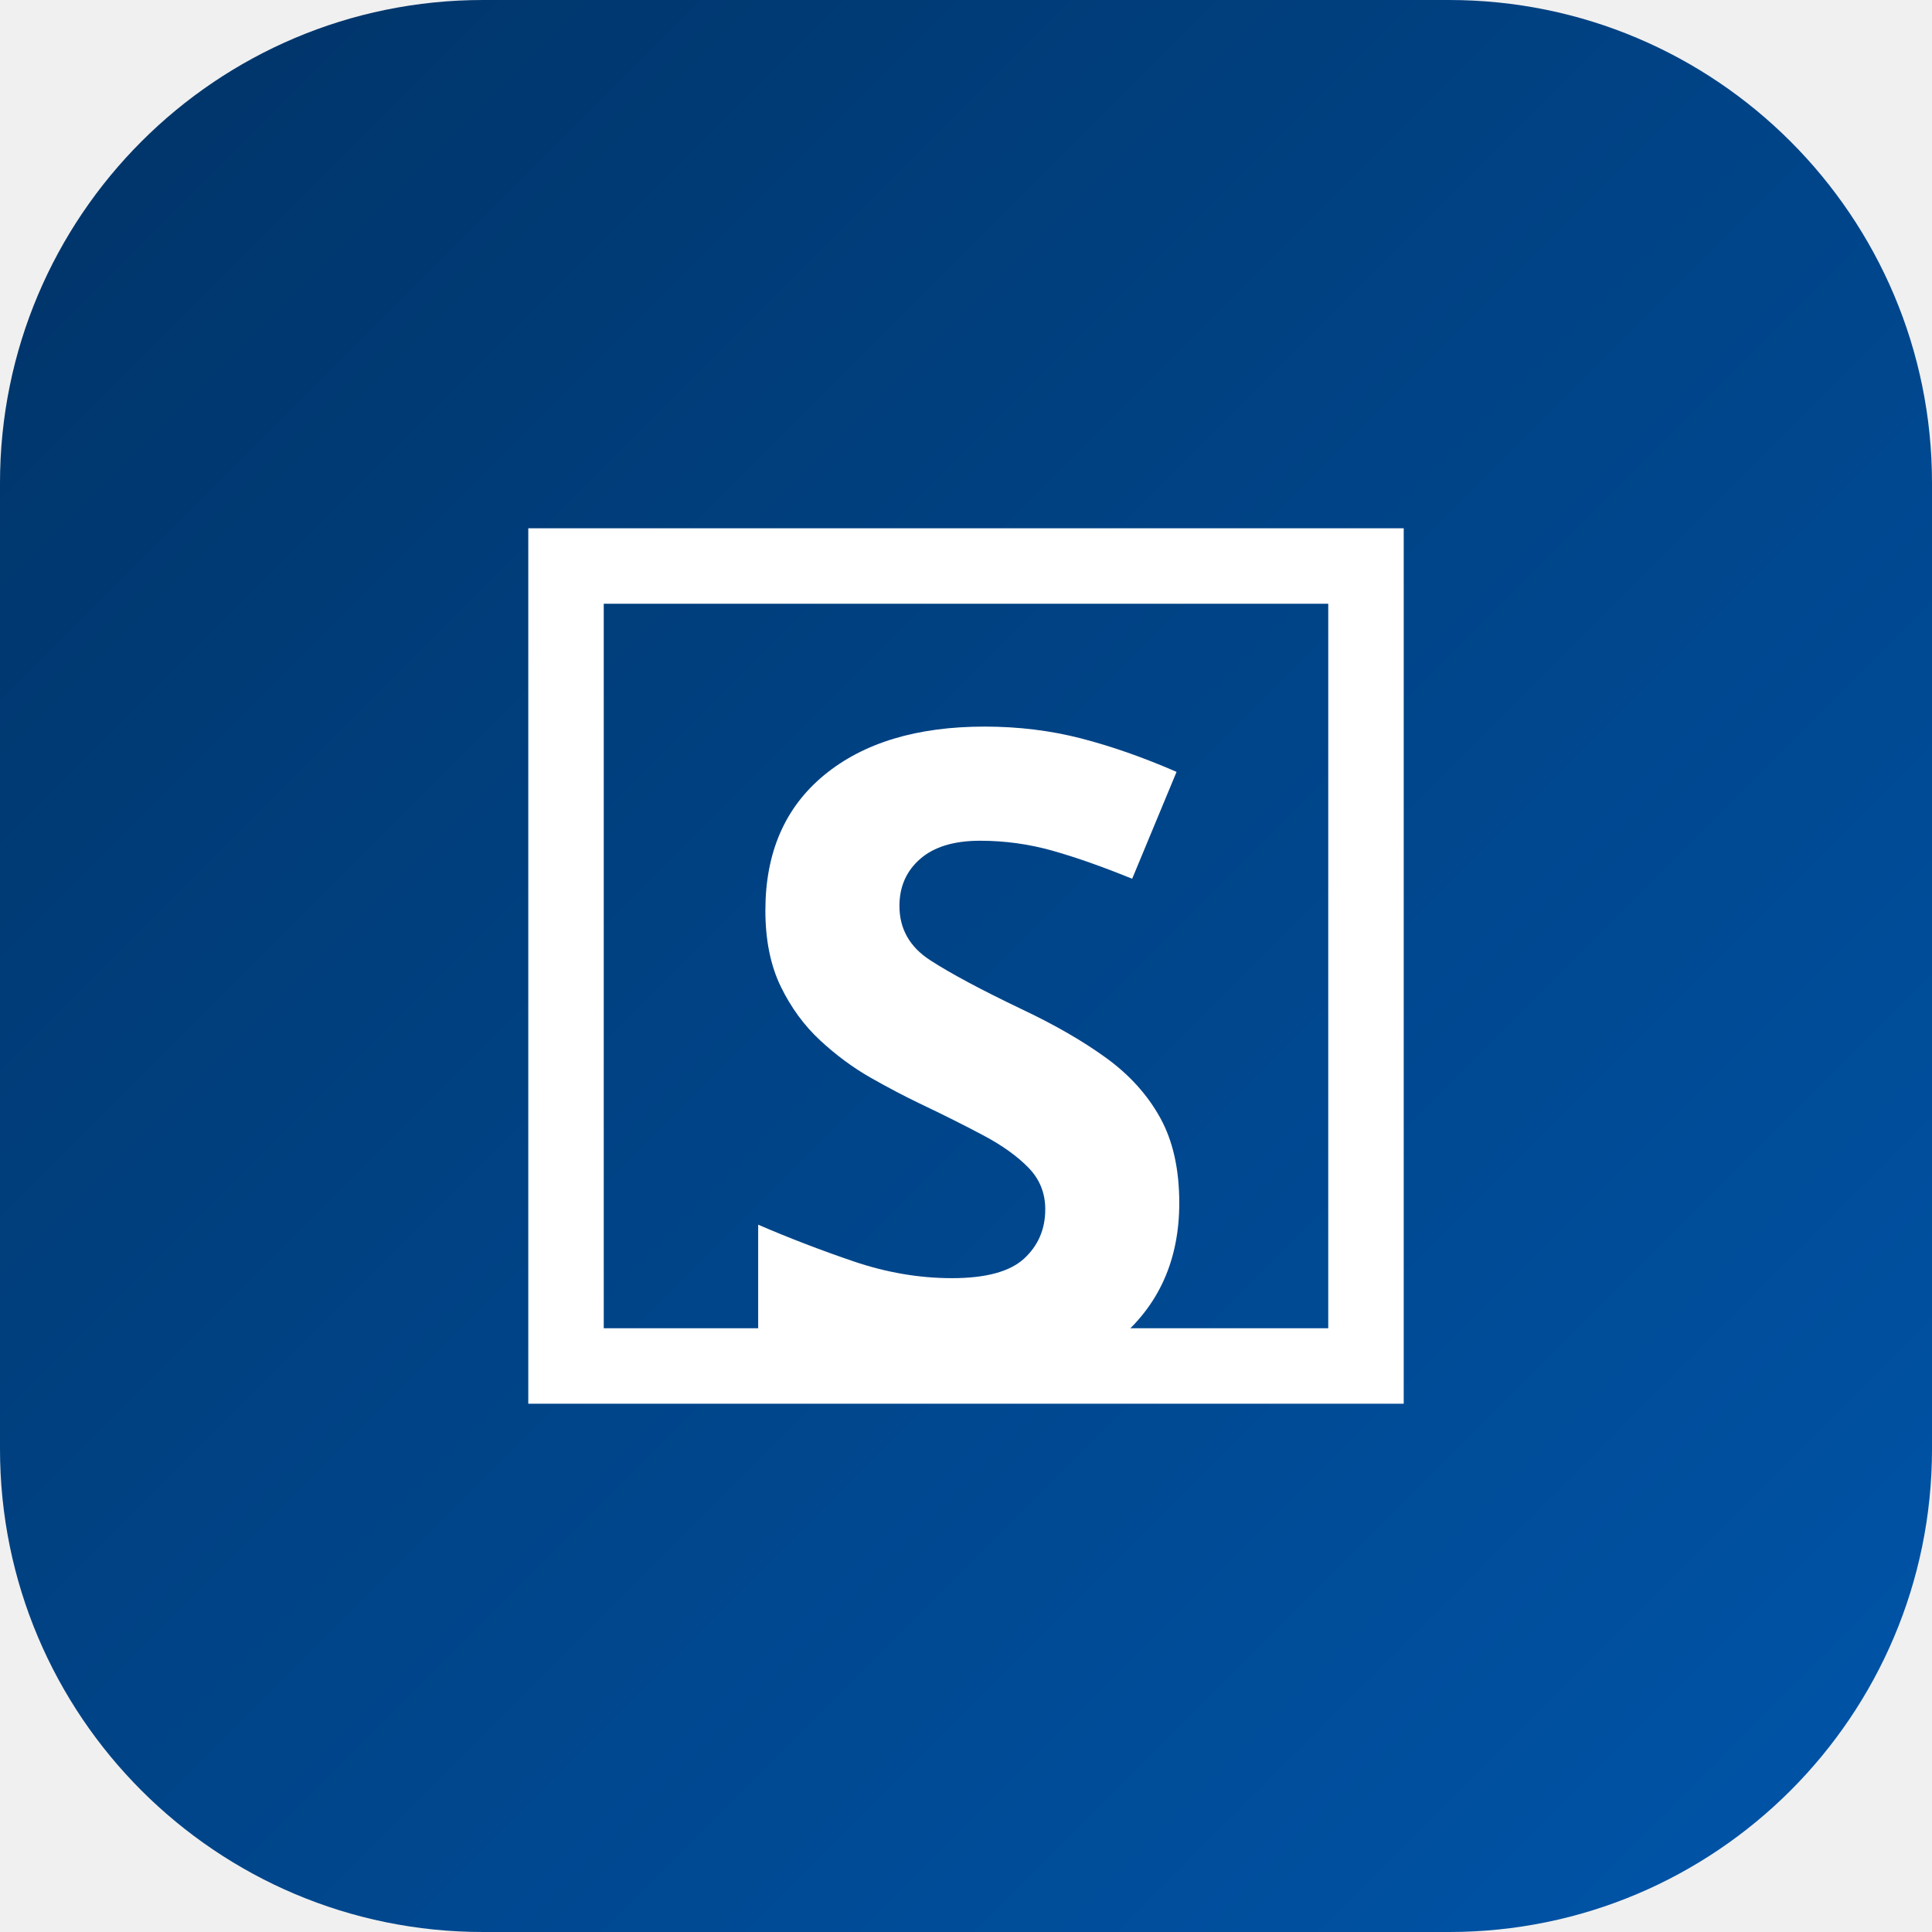
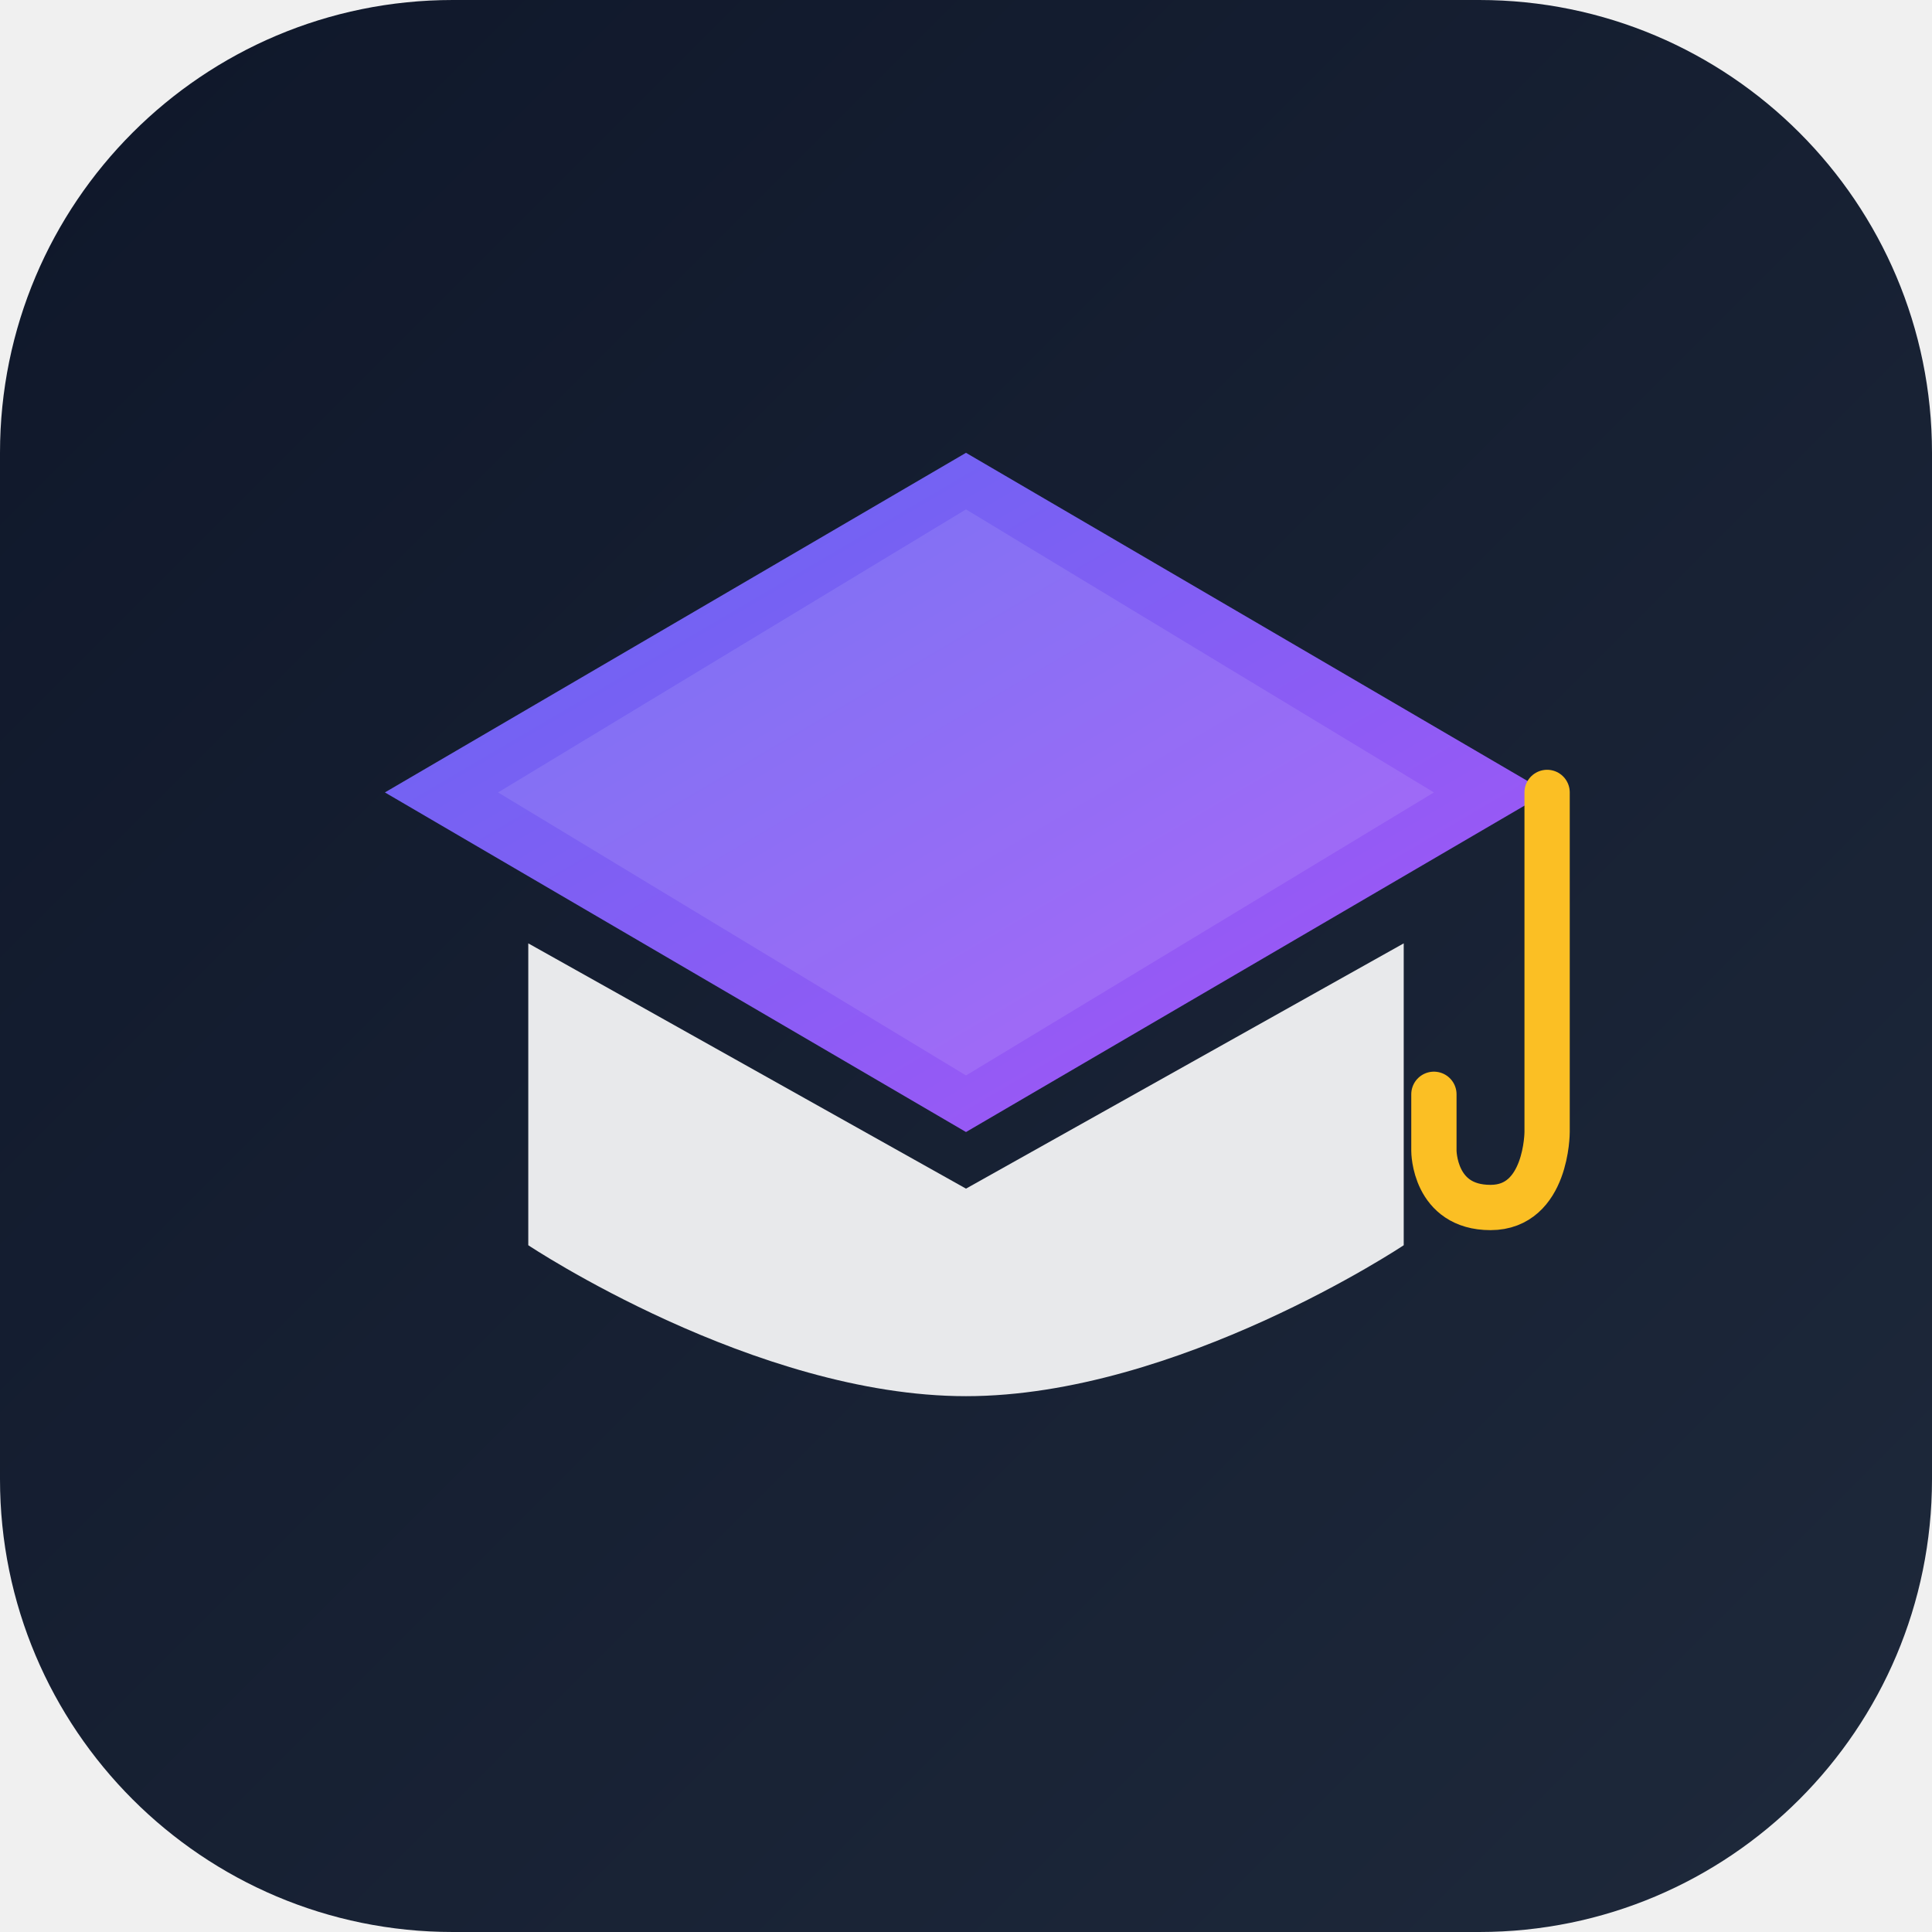
- <svg xmlns="http://www.w3.org/2000/svg" viewBox="0 0 512 512">
+ <svg xmlns="http://www.w3.org/2000/svg" viewBox="0 0 512 512" fill="none">
  <defs>
-     <linearGradient id="grad" x1="0%" y1="0%" x2="100%" y2="100%">
-       <stop offset="0%" style="stop-color:#003366;stop-opacity:1" />
-       <stop offset="100%" style="stop-color:#0055aa;stop-opacity:1" />
+     <linearGradient id="bg-grad" x1="0%" y1="0%" x2="100%" y2="100%">
+       <stop offset="0%" style="stop-color:#0F172A;stop-opacity:1" />
+       <stop offset="100%" style="stop-color:#1E293B;stop-opacity:1" />
+     </linearGradient>
+     <linearGradient id="accent-grad" x1="0%" y1="0%" x2="100%" y2="100%">
+       <stop offset="0%" style="stop-color:#6366F1;stop-opacity:1" />
+       <stop offset="100%" style="stop-color:#A855F7;stop-opacity:1" />
    </linearGradient>
  </defs>
-   <rect width="512" height="512" rx="128" fill="url(#grad)" />
-   <path d="M150 150 L362 150 L362 362 L150 362 Z" fill="none" stroke="#ffffff" stroke-width="20" />
-   <text x="50%" y="55%" dominant-baseline="middle" text-anchor="middle" font-family="sans-serif" font-weight="bold" font-size="240" fill="#ffffff">S</text>
+   <rect width="512" height="512" rx="120" fill="url(#bg-grad)" />
+   <path d="M256 120L410 210L256 300L102 210L256 120Z" fill="url(#accent-grad)" />
+   <path d="M140 250V330C140 330 200 370 256 370C312 370 372 330 372 330V250L256 315L140 250Z" fill="white" fill-opacity="0.9" />
+   <path d="M410 210V300C410 300 410 320 395 320C380 320 380 305 380 305V290" stroke="#FBBF24" stroke-width="12" stroke-linecap="round" stroke-linejoin="round" />
+   <path d="M256 135L380 210L256 285L132 210L256 135Z" fill="white" fill-opacity="0.1" />
</svg>
